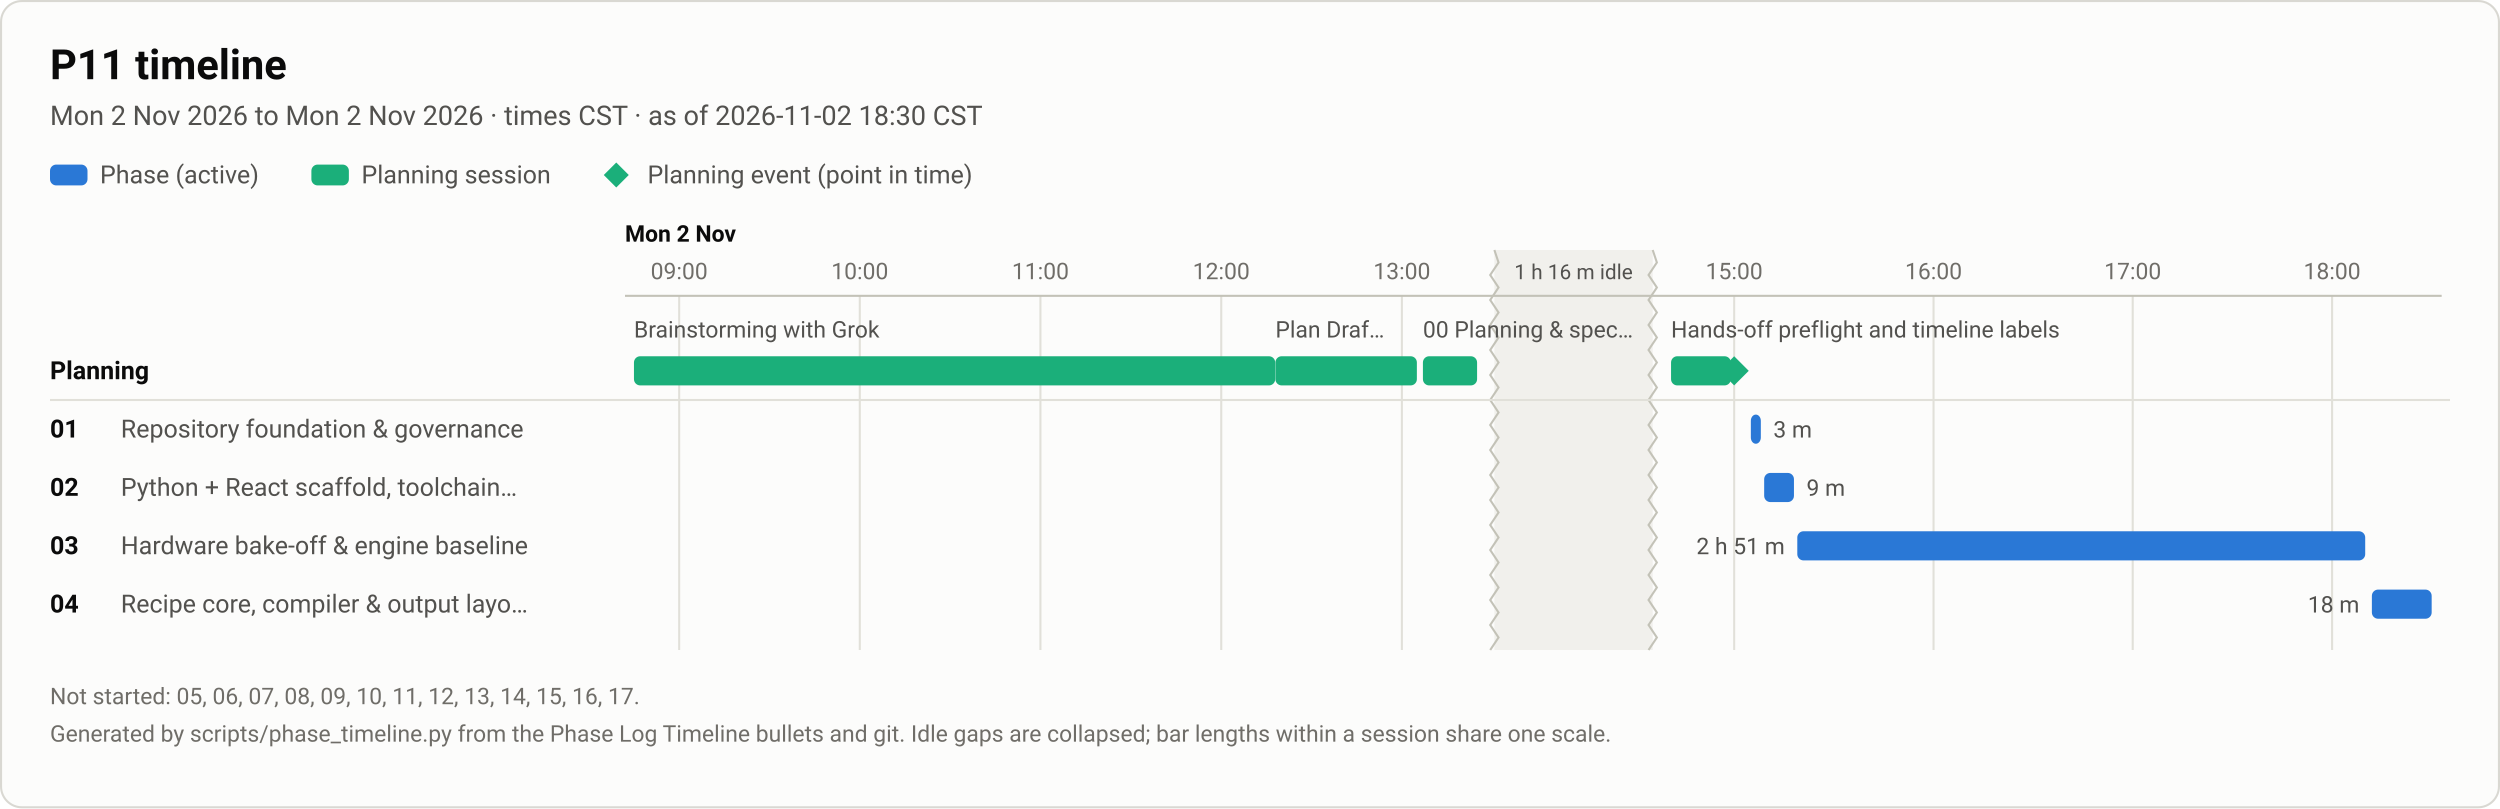
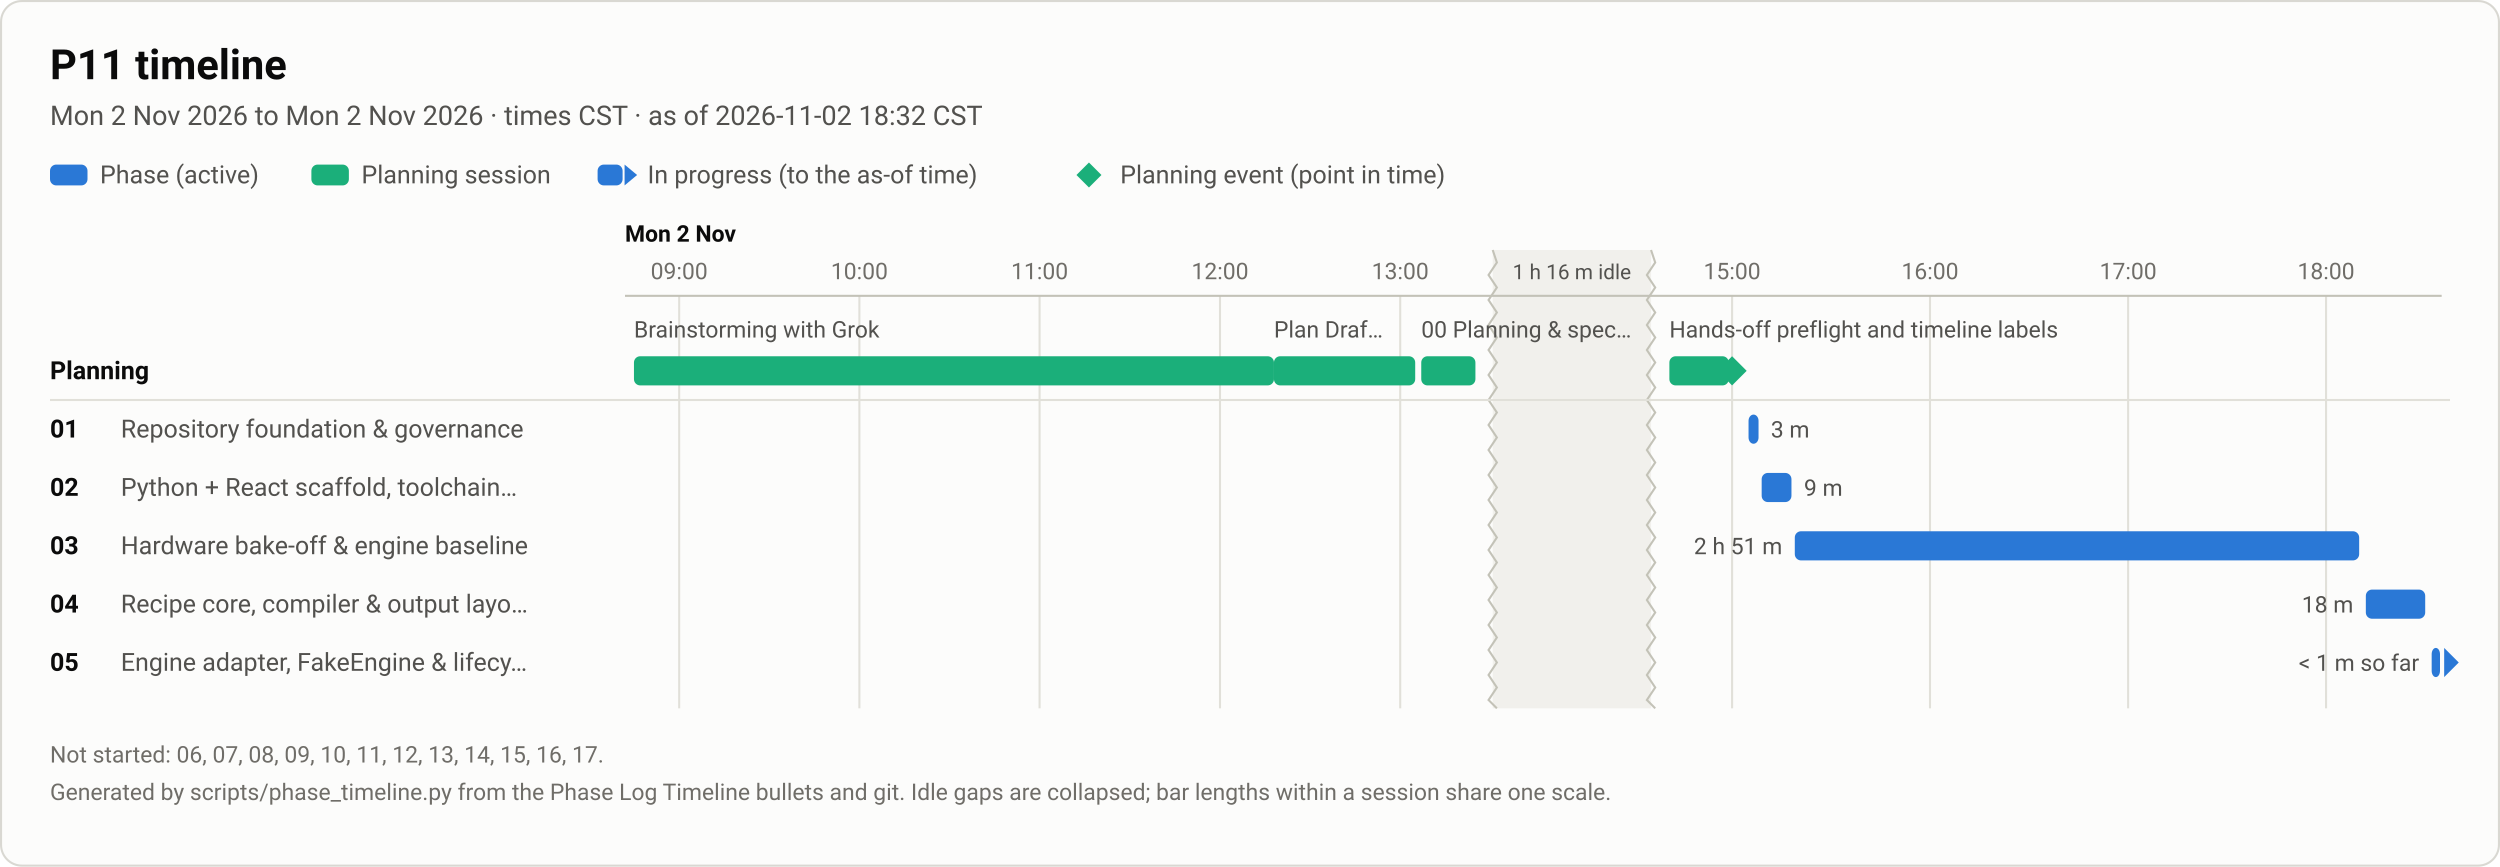
- <svg xmlns="http://www.w3.org/2000/svg" width="1200" height="388" viewBox="0 0 1200 388" role="img" aria-labelledby="tl-title tl-desc" font-family="system-ui, -apple-system, &quot;Segoe UI&quot;, Roboto, sans-serif" data-timeline-format="1">
+ <svg xmlns="http://www.w3.org/2000/svg" width="1200" height="416" viewBox="0 0 1200 416" role="img" aria-labelledby="tl-title tl-desc" font-family="system-ui, -apple-system, &quot;Segoe UI&quot;, Roboto, sans-serif" data-timeline-format="1">
  <style>.card{fill:#fcfcfb;stroke:#d9d8d2}.t1{fill:#0b0b0b}.t2{fill:#52514e}.t3{fill:#6f6d68}.grid{stroke:#e1e0d9}.axis{stroke:#c3c2b7}.brk{fill:#f1f0ec}.brke{stroke:#c3c2b7;fill:none}.ph{fill:#2a78d6}.pl{fill:#1baf7a}.tail{stroke:#2a78d6}.tailpl{stroke:#1baf7a}.hb{fill:#fbe1d6}.hl{stroke:#eb6834}.wo{stroke:#eb6834;fill:none}.ap{stroke:#0b0b0b;fill:none}.sep{stroke:#e1e0d9}text{font-variant-numeric:tabular-nums}@media (prefers-color-scheme: dark){.card{fill:#1a1a19;stroke:#3a3a37}.t1{fill:#f0efec}.t2{fill:#c3c2b7}.t3{fill:#a3a19a}.grid{stroke:#2c2c2a}.axis{stroke:#4a4a46}.brk{fill:#262624}.brke{stroke:#4a4a46;fill:none}.ph{fill:#3987e5}.pl{fill:#199e70}.tail{stroke:#3987e5}.tailpl{stroke:#199e70}.hb{fill:#4a2a1c}.hl{stroke:#d95926}.wo{stroke:#d95926;fill:none}.ap{stroke:#f0efec;fill:none}.sep{stroke:#2c2c2a}}</style>
  <defs>
    <pattern id="tl-hatch" patternUnits="userSpaceOnUse" width="6" height="6" patternTransform="rotate(45)">
      <rect class="hb" width="6" height="6" />
      <line class="hl" x1="1.5" y1="0" x2="1.5" y2="6" stroke-width="2.4" />
    </pattern>
  </defs>
-   <rect class="card" x="0.5" y="0.5" width="1199" height="387" rx="10" />
+   <rect class="card" x="0.5" y="0.5" width="1199" height="415" rx="10" />
  <text class="t1" x="24" y="38" font-size="20" font-weight="600">P11 timeline</text>
-   <text class="t2" x="24" y="60" font-size="13">Mon 2 Nov 2026 to Mon 2 Nov 2026 · times CST · as of 2026-11-02 18:30 CST</text>
+   <text class="t2" x="24" y="60" font-size="13">Mon 2 Nov 2026 to Mon 2 Nov 2026 · times CST · as of 2026-11-02 18:32 CST</text>
  <rect class="ph" x="24.0" y="79" width="18" height="10" rx="3" />
  <text class="t2" x="48" y="88" font-size="12">Phase (active)</text>
  <rect class="pl" x="149.462" y="79" width="18" height="10" rx="3" />
  <text class="t2" x="173.5" y="88" font-size="12">Planning session</text>
-   <path class="pl" d="M295.8 78l6 6l-6 6l-6-6z" />
-   <text class="t2" x="310.8" y="88" font-size="12">Planning event (point in time)</text>
+   <rect class="ph" x="286.848" y="79" width="12" height="10" rx="3" />
+   <path class="ph" d="M299.8 79l6 5l-6 5z" />
+   <text class="t2" x="310.8" y="88" font-size="12">In progress (to the as-of time)</text>
+   <path class="pl" d="M522.7 78l6 6l-6 6l-6-6z" />
+   <text class="t2" x="537.7" y="88" font-size="12">Planning event (point in time)</text>
  <text class="t1" x="300" y="116" font-size="11" font-weight="600">Mon 2 Nov</text>
-   <line class="grid" x1="326" x2="326" y1="142" y2="312" stroke-width="1" />
+   <line class="grid" x1="326" x2="326" y1="142" y2="340" stroke-width="1" />
  <text class="t3" x="326" y="134" font-size="11" text-anchor="middle">09:00</text>
-   <line class="grid" x1="412.7" x2="412.7" y1="142" y2="312" stroke-width="1" />
-   <text class="t3" x="412.7" y="134" font-size="11" text-anchor="middle">10:00</text>
-   <line class="grid" x1="499.4" x2="499.4" y1="142" y2="312" stroke-width="1" />
-   <text class="t3" x="499.4" y="134" font-size="11" text-anchor="middle">11:00</text>
-   <line class="grid" x1="586.2" x2="586.2" y1="142" y2="312" stroke-width="1" />
-   <text class="t3" x="586.2" y="134" font-size="11" text-anchor="middle">12:00</text>
-   <line class="grid" x1="672.9" x2="672.9" y1="142" y2="312" stroke-width="1" />
-   <text class="t3" x="672.9" y="134" font-size="11" text-anchor="middle">13:00</text>
-   <rect class="brk" x="717.3" y="120" width="76" height="192" />
-   <path class="brke" stroke-width="1" d="M717.3 120L719.3 126L715.3 132L719.3 138L715.3 144L719.3 150L715.3 156L719.3 162L715.3 168L719.3 174L715.3 180L719.3 186L715.3 192L719.3 198L715.3 204L719.3 210L715.3 216L719.3 222L715.3 228L719.3 234L715.3 240L719.3 246L715.3 252L719.3 258L715.3 264L719.3 270L715.3 276L719.3 282L715.3 288L719.3 294L715.3 300L719.3 306L715.3 312" />
-   <path class="brke" stroke-width="1" d="M793.3 120L795.3 126L791.3 132L795.3 138L791.3 144L795.3 150L791.3 156L795.3 162L791.3 168L795.3 174L791.3 180L795.3 186L791.3 192L795.3 198L791.3 204L795.3 210L791.3 216L795.3 222L791.3 228L795.3 234L791.3 240L795.3 246L791.3 252L795.3 258L791.3 264L795.3 270L791.3 276L795.3 282L791.3 288L795.3 294L791.3 300L795.3 306L791.3 312" />
-   <text class="t2" x="755.3" y="134" font-size="10" text-anchor="middle">1 h 16 m idle</text>
-   <line class="grid" x1="832.4" x2="832.4" y1="142" y2="312" stroke-width="1" />
-   <text class="t3" x="832.4" y="134" font-size="11" text-anchor="middle">15:00</text>
-   <line class="grid" x1="928.1" x2="928.1" y1="142" y2="312" stroke-width="1" />
-   <text class="t3" x="928.1" y="134" font-size="11" text-anchor="middle">16:00</text>
-   <line class="grid" x1="1023.7" x2="1023.7" y1="142" y2="312" stroke-width="1" />
-   <text class="t3" x="1023.7" y="134" font-size="11" text-anchor="middle">17:00</text>
-   <line class="grid" x1="1119.4" x2="1119.4" y1="142" y2="312" stroke-width="1" />
-   <text class="t3" x="1119.4" y="134" font-size="11" text-anchor="middle">18:00</text>
+   <line class="grid" x1="412.5" x2="412.5" y1="142" y2="340" stroke-width="1" />
+   <text class="t3" x="412.5" y="134" font-size="11" text-anchor="middle">10:00</text>
+   <line class="grid" x1="499" x2="499" y1="142" y2="340" stroke-width="1" />
+   <text class="t3" x="499" y="134" font-size="11" text-anchor="middle">11:00</text>
+   <line class="grid" x1="585.6" x2="585.6" y1="142" y2="340" stroke-width="1" />
+   <text class="t3" x="585.6" y="134" font-size="11" text-anchor="middle">12:00</text>
+   <line class="grid" x1="672.1" x2="672.1" y1="142" y2="340" stroke-width="1" />
+   <text class="t3" x="672.1" y="134" font-size="11" text-anchor="middle">13:00</text>
+   <rect class="brk" x="716.5" y="120" width="76" height="220" />
+   <path class="brke" stroke-width="1" d="M716.5 120L718.5 126L714.5 132L718.5 138L714.5 144L718.5 150L714.5 156L718.5 162L714.5 168L718.5 174L714.5 180L718.5 186L714.5 192L718.5 198L714.5 204L718.5 210L714.5 216L718.5 222L714.5 228L718.5 234L714.5 240L718.5 246L714.5 252L718.5 258L714.5 264L718.5 270L714.5 276L718.5 282L714.5 288L718.5 294L714.5 300L718.5 306L714.5 312L718.5 318L714.5 324L718.5 330L714.5 336L718.5 340" />
+   <path class="brke" stroke-width="1" d="M792.5 120L794.5 126L790.5 132L794.5 138L790.5 144L794.5 150L790.5 156L794.5 162L790.5 168L794.5 174L790.5 180L794.5 186L790.5 192L794.5 198L790.5 204L794.5 210L790.5 216L794.5 222L790.5 228L794.5 234L790.5 240L794.5 246L790.5 252L794.5 258L790.5 264L794.5 270L790.5 276L794.5 282L790.5 288L794.5 294L790.5 300L794.5 306L790.5 312L794.5 318L790.5 324L794.5 330L790.5 336L794.5 340" />
+   <text class="t2" x="754.5" y="134" font-size="10" text-anchor="middle">1 h 16 m idle</text>
+   <line class="grid" x1="831.4" x2="831.4" y1="142" y2="340" stroke-width="1" />
+   <text class="t3" x="831.4" y="134" font-size="11" text-anchor="middle">15:00</text>
+   <line class="grid" x1="926.4" x2="926.4" y1="142" y2="340" stroke-width="1" />
+   <text class="t3" x="926.4" y="134" font-size="11" text-anchor="middle">16:00</text>
+   <line class="grid" x1="1021.5" x2="1021.5" y1="142" y2="340" stroke-width="1" />
+   <text class="t3" x="1021.5" y="134" font-size="11" text-anchor="middle">17:00</text>
+   <line class="grid" x1="1116.5" x2="1116.5" y1="142" y2="340" stroke-width="1" />
+   <text class="t3" x="1116.5" y="134" font-size="11" text-anchor="middle">18:00</text>
  <line class="axis" x1="300" x2="1172" y1="142" y2="142" stroke-width="1" />
  <text class="t1" x="24" y="182" font-size="12" font-weight="600">Planning</text>
  <g id="tl-plan1">
-     <rect class="pl" x="304.3" y="171" width="307.8" height="14" rx="3" />
+     <rect class="pl" x="304.3" y="171" width="307.2" height="14" rx="3" />
  </g>
  <text class="t2" x="304.3" y="162" font-size="11">Brainstorming with Grok</text>
  <g id="tl-plan2">
-     <rect class="pl" x="612.2" y="171" width="67.9" height="14" rx="3" />
+     <rect class="pl" x="611.5" y="171" width="67.8" height="14" rx="3" />
  </g>
-   <text class="t2" x="612.2" y="162" font-size="11">Plan Draf…</text>
+   <text class="t2" x="611.5" y="162" font-size="11">Plan Draf…</text>
  <g id="tl-p00">
-     <rect class="pl" x="683" y="171" width="26" height="14" rx="3" />
+     <rect class="pl" x="682.2" y="171" width="26" height="14" rx="3" />
  </g>
-   <text class="t2" x="683" y="162" font-size="11">00 Planning &amp; spec…</text>
+   <text class="t2" x="682.2" y="162" font-size="11">00 Planning &amp; spec…</text>
  <g id="tl-plan3">
-     <rect class="pl" x="802.1" y="171" width="28.7" height="14" rx="3" />
+     <rect class="pl" x="801.3" y="171" width="28.5" height="14" rx="3" />
  </g>
-   <text class="t2" x="802.1" y="162" font-size="11">Hands-off preflight and timeline labels</text>
+   <text class="t2" x="801.3" y="162" font-size="11">Hands-off preflight and timeline labels</text>
  <g id="tl-pf-13ee0d5">
-     <path class="pl" d="M832.4 171l7 7l-7 7l-7-7z" />
+     <path class="pl" d="M831.4 171l7 7l-7 7l-7-7z" />
  </g>
  <line class="sep" x1="24" x2="1176" y1="192" y2="192" stroke-width="1" />
  <text class="t1" x="24" y="210" font-size="12" font-weight="600">01</text>
  <text class="t2" x="58" y="210" font-size="12">Repository foundation &amp; governance</text>
  <g id="tl-p01">
-     <rect class="ph" x="840.4" y="199" width="4.8" height="14" rx="3" />
+     <rect class="ph" x="839.3" y="199" width="4.8" height="14" rx="3" />
  </g>
-   <text class="t2" x="851.2" y="210" font-size="11">3 m</text>
+   <text class="t2" x="850" y="210" font-size="11">3 m</text>
  <text class="t1" x="24" y="238" font-size="12" font-weight="600">02</text>
  <text class="t2" x="58" y="238" font-size="12">Python + React scaffold, toolchain…</text>
  <g id="tl-p02">
-     <rect class="ph" x="846.8" y="227" width="14.3" height="14" rx="3" />
+     <rect class="ph" x="845.6" y="227" width="14.3" height="14" rx="3" />
  </g>
-   <text class="t2" x="867.1" y="238" font-size="11">9 m</text>
+   <text class="t2" x="865.9" y="238" font-size="11">9 m</text>
  <text class="t1" x="24" y="266" font-size="12" font-weight="600">03</text>
  <text class="t2" x="58" y="266" font-size="12">Hardware bake-off &amp; engine baseline</text>
  <g id="tl-p03">
-     <rect class="ph" x="862.7" y="255" width="272.6" height="14" rx="3" />
+     <rect class="ph" x="861.5" y="255" width="270.9" height="14" rx="3" />
  </g>
-   <text class="t2" x="856.7" y="266" font-size="11" text-anchor="end">2 h 51 m</text>
+   <text class="t2" x="855.5" y="266" font-size="11" text-anchor="end">2 h 51 m</text>
  <text class="t1" x="24" y="294" font-size="12" font-weight="600">04</text>
  <text class="t2" x="58" y="294" font-size="12">Recipe core, compiler &amp; output layo…</text>
  <g id="tl-p04">
-     <rect class="ph" x="1138.5" y="283" width="28.7" height="14" rx="3" />
+     <rect class="ph" x="1135.6" y="283" width="28.5" height="14" rx="3" />
  </g>
-   <text class="t2" x="1132.5" y="294" font-size="11" text-anchor="end">18 m</text>
-   <text class="t3" x="24" y="338" font-size="11">Not started: 05, 06, 07, 08, 09, 10, 11, 12, 13, 14, 15, 16, 17.</text>
-   <text class="t3" x="24" y="356" font-size="11">Generated by scripts/phase_timeline.py from the Phase Log Timeline bullets and git. Idle gaps are collapsed; bar lengths within a session share one scale.</text>
+   <text class="t2" x="1129.6" y="294" font-size="11" text-anchor="end">18 m</text>
+   <text class="t1" x="24" y="322" font-size="12" font-weight="600">05</text>
+   <text class="t2" x="58" y="322" font-size="12">Engine adapter, FakeEngine &amp; lifecy…</text>
+   <g id="tl-p05">
+     <rect class="ph" x="1167.2" y="311" width="4" height="14" rx="3" />
+     <path class="ph" d="M1173.2 311l7 7l-7 7z" />
+   </g>
+   <text class="t2" x="1161.2" y="322" font-size="11" text-anchor="end">&lt; 1 m so far</text>
+   <text class="t3" x="24" y="366" font-size="11">Not started: 06, 07, 08, 09, 10, 11, 12, 13, 14, 15, 16, 17.</text>
+   <text class="t3" x="24" y="384" font-size="11">Generated by scripts/phase_timeline.py from the Phase Log Timeline bullets and git. Idle gaps are collapsed; bar lengths within a session share one scale.</text>
</svg>
